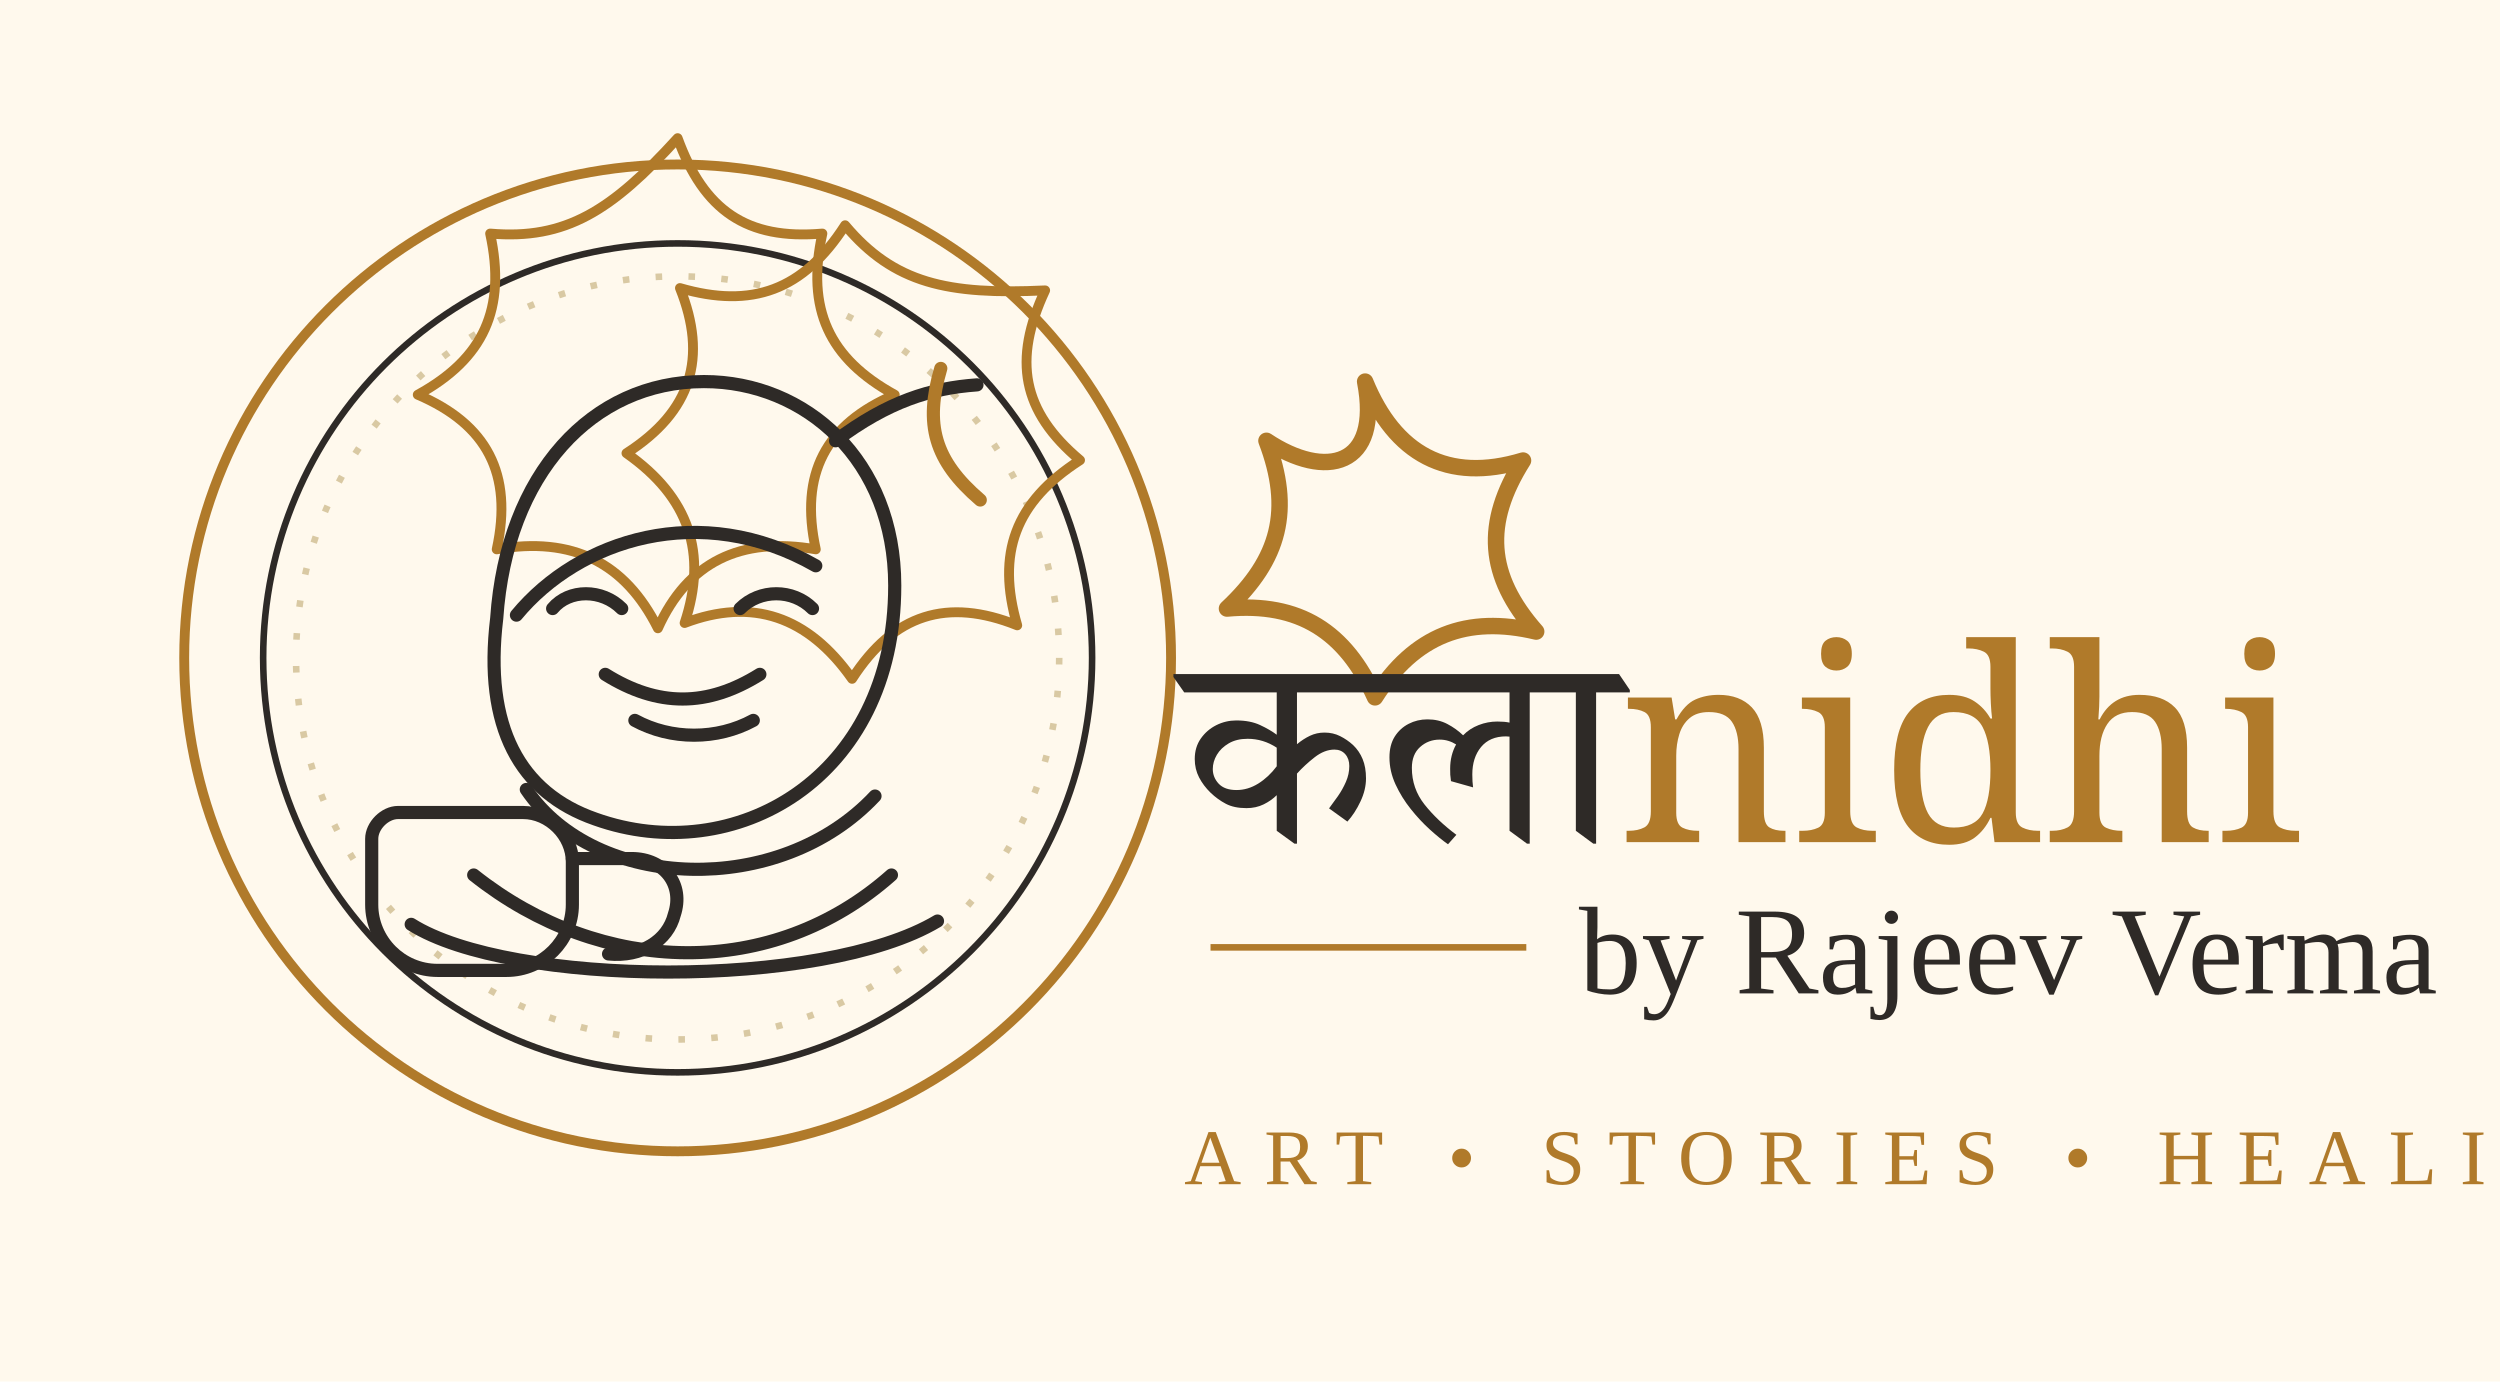
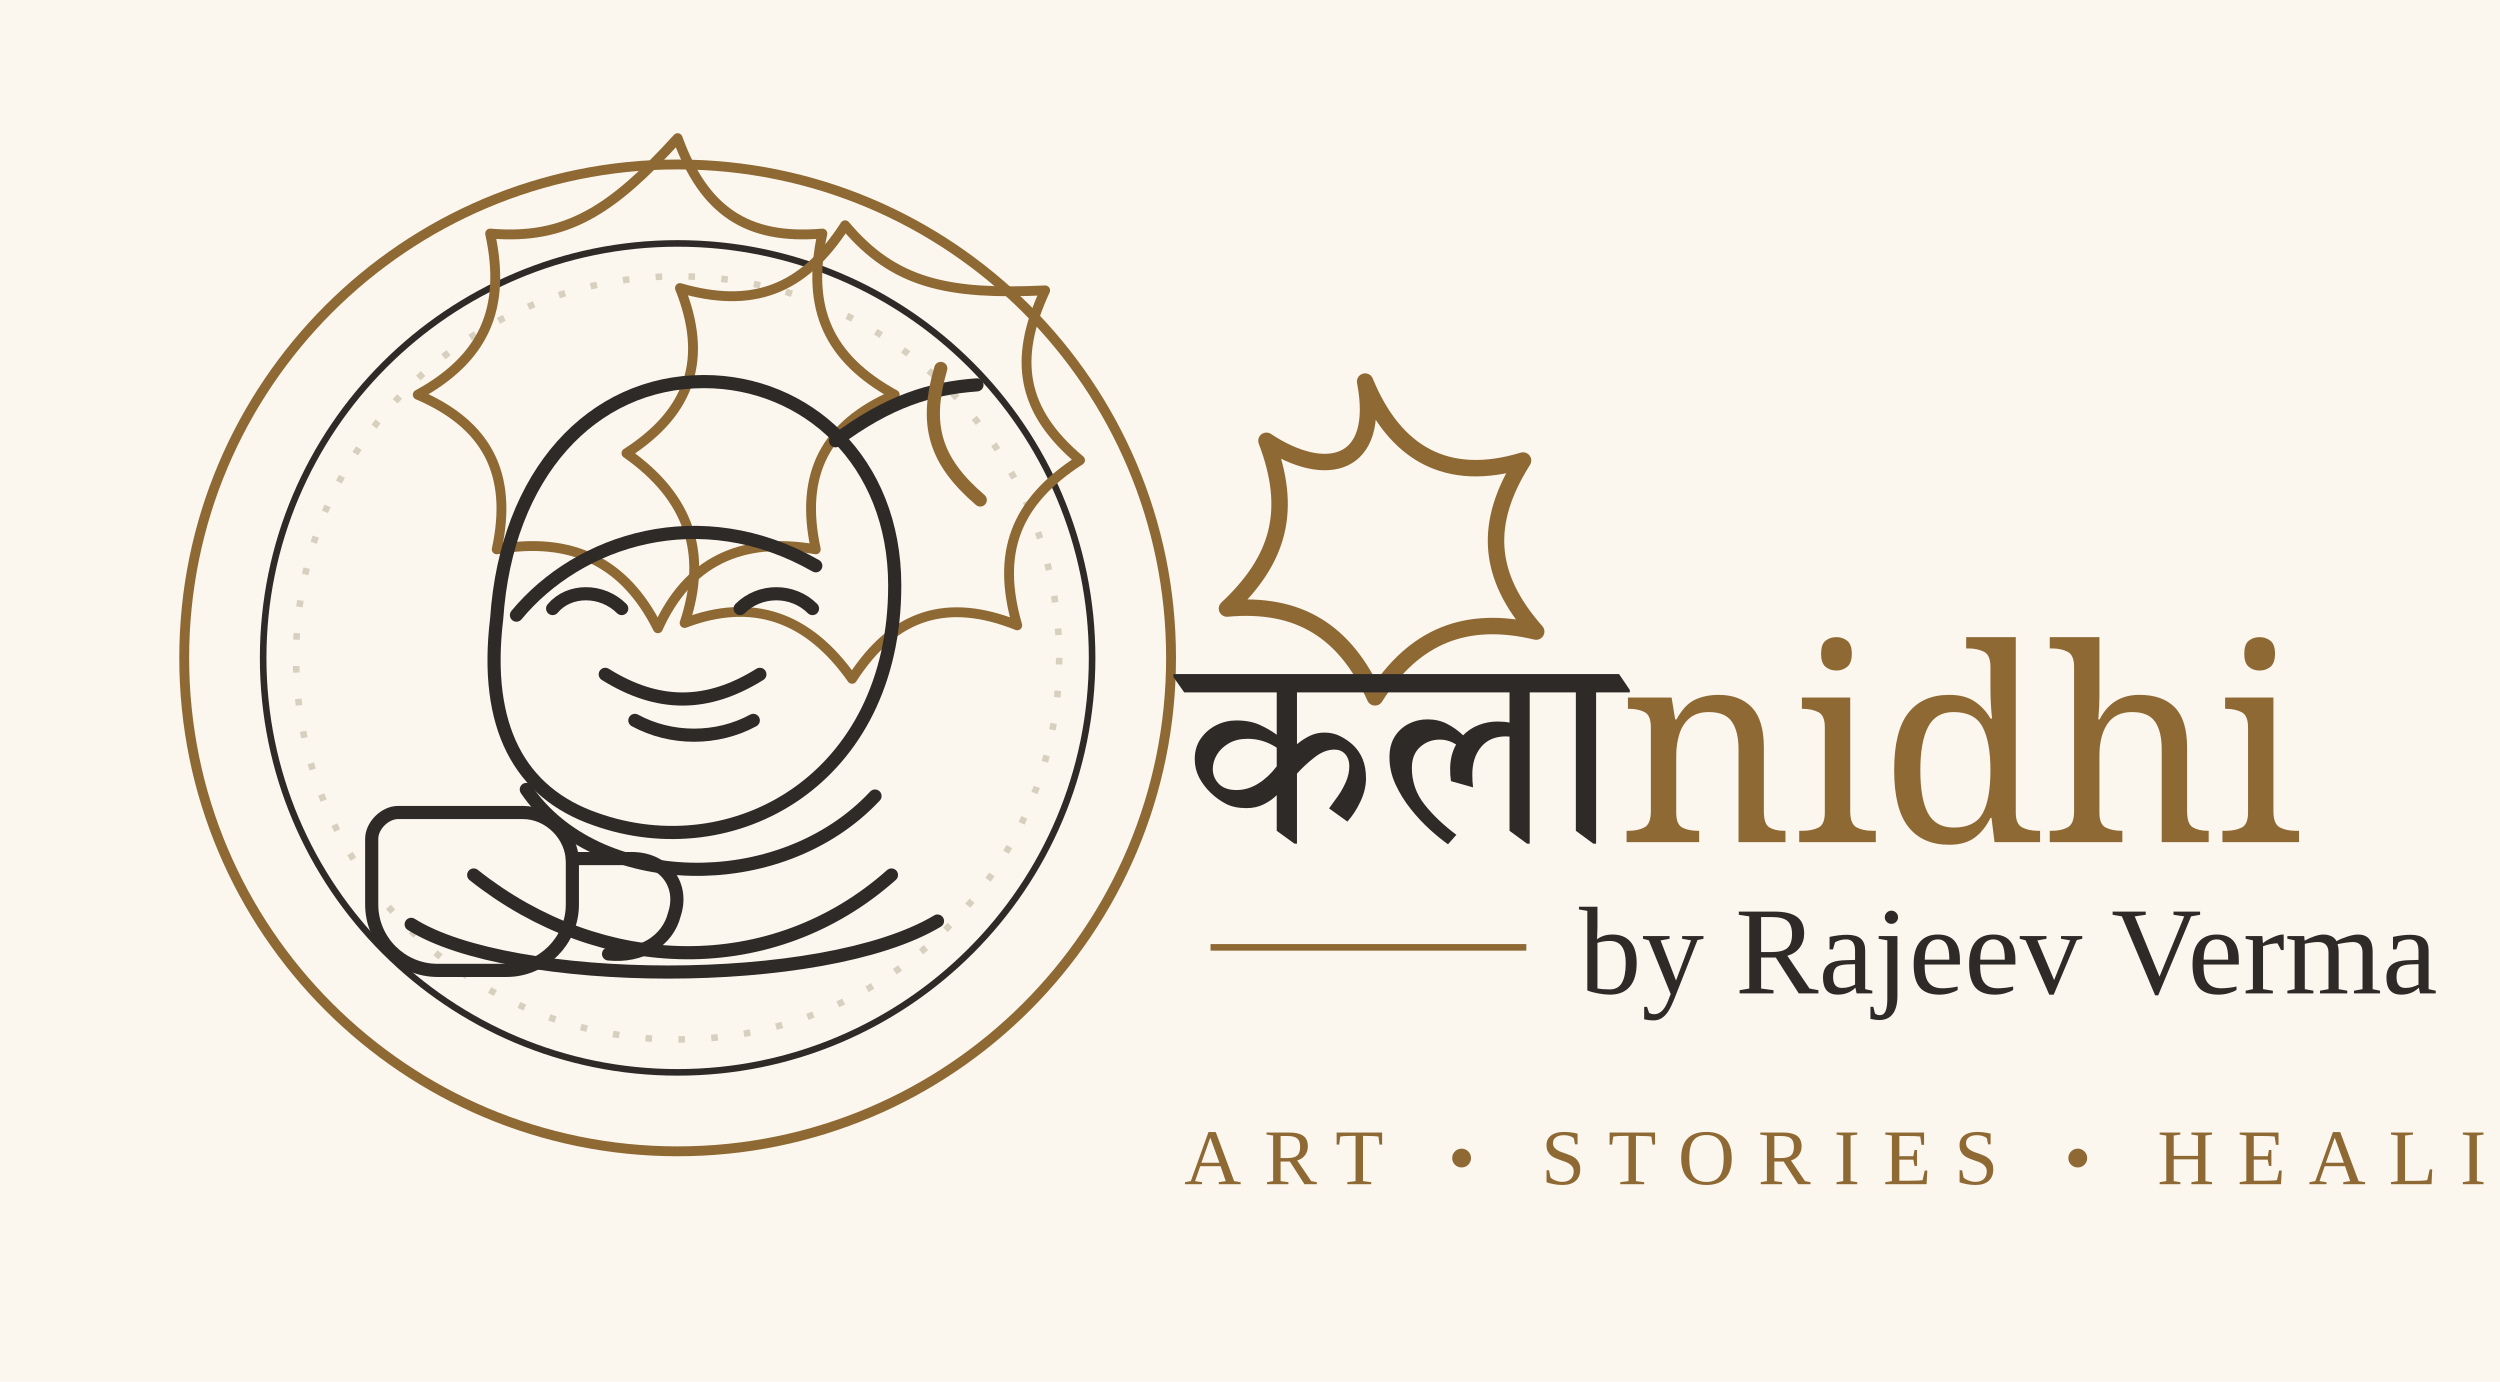
<svg xmlns="http://www.w3.org/2000/svg" viewBox="0 0 760 420" role="img" aria-labelledby="title desc">
-   <rect width="760" height="420" fill="#FFF9ED" />
+   <rect width="760" height="420" fill="#FBF7EF" />
  <g transform="translate(42 36)">
-     <circle cx="164" cy="164" r="150" fill="#FFF9ED" stroke="#B07A2A" stroke-width="3" />
+     <circle cx="164" cy="164" r="150" fill="#FBF7EF" stroke="#8F6934" stroke-width="3" />
    <circle cx="164" cy="164" r="126" fill="none" stroke="#2E2A27" stroke-width="2" />
-     <circle cx="164" cy="164" r="116" fill="none" stroke="#D9C9A3" stroke-width="2" stroke-dasharray="2 8" />
-     <g fill="none" stroke="#B07A2A" stroke-width="3" stroke-linecap="round" stroke-linejoin="round">
+     <circle cx="164" cy="164" r="116" fill="none" stroke="#D8D0BF" stroke-width="2" stroke-dasharray="2 8" />
+     <g fill="none" stroke="#8F6934" stroke-width="3" stroke-linecap="round" stroke-linejoin="round">
      <path d="M164 6c8 22 21 31 44 29-5 23 2 38 22 49-21 9-29 24-24 47-23-4-39 4-48 24-10-20-26-28-49-24 5-23-3-38-24-47 20-11 27-26 22-49 23 2 37-7 57-29Z" />
      <path d="M164 6c8 22 21 31 44 29-5 23 2 38 22 49-21 9-29 24-24 47-23-4-39 4-48 24-10-20-26-28-49-24 5-23-3-38-24-47 20-11 27-26 22-49 23 2 37-7 57-29Z" transform="rotate(45 164 164)" />
    </g>
    <g fill="none" stroke="#2E2A27" stroke-width="4" stroke-linecap="round" stroke-linejoin="round">
      <path d="M109 152c3-44 29-72 63-72 31 0 58 24 58 62 0 59-49 86-91 71-23-8-34-28-30-61Z" />
      <path d="M115 151c19-23 56-35 91-15M126 149c5-6 15-6 21 0m36 0c6-6 16-6 22 0M142 169c16 10 31 10 47 0M151 183c11 6 25 6 36 0M118 204c21 31 77 33 106 2M102 230c39 31 91 32 127 0M83 245c30 19 125 20 160-1" />
      <path d="M79 211h38c8 0 15 7 15 15v13c0 11-9 20-20 20H91c-11 0-20-9-20-20v-20c0-4 4-8 8-8Z" />
      <path d="M132 225h18c10 0 16 8 13 17-2 8-10 13-20 12M212 98c16-12 29-16 43-17" />
    </g>
-     <path d="M244 76c-5 17-2 28 12 40" fill="none" stroke="#B07A2A" stroke-width="4" stroke-linecap="round" />
+     <path d="M244 76c-5 17-2 28 12 40" fill="none" stroke="#8F6934" stroke-width="4" stroke-linecap="round" />
  </g>
  <g transform="translate(360 114)">
-     <path d="M55 2c9 22 25 31 48 24-12 19-11 35 4 52-21-5-37 1-49 20-9-20-23-29-45-27 16-15 20-30 12-51 18 12 35 8 30-18Z" fill="none" stroke="#B07A2A" stroke-width="5" stroke-linejoin="round" />
-     <text x="0" y="142" font-family="'Noto Serif Devanagari', 'Nirmala UI', Georgia, serif" font-size="82" fill="#2E2A27">कला<tspan fill="#B07A2A">nidhi</tspan>
+     <path d="M55 2c9 22 25 31 48 24-12 19-11 35 4 52-21-5-37 1-49 20-9-20-23-29-45-27 16-15 20-30 12-51 18 12 35 8 30-18Z" fill="none" stroke="#8F6934" stroke-width="5" stroke-linejoin="round" />
+     <text x="0" y="142" font-family="'Noto Serif Devanagari', 'Nirmala UI', Georgia, serif" font-size="82" fill="#2E2A27">कला<tspan fill="#8F6934">nidhi</tspan>
    </text>
-     <line x1="8" y1="174" x2="104" y2="174" stroke="#B07A2A" stroke-width="2" />
+     <line x1="8" y1="174" x2="104" y2="174" stroke="#8F6934" stroke-width="2" />
    <text x="120" y="188" font-family="Georgia, 'Times New Roman', serif" font-size="38" fill="#2E2A27">by Rajeev Verma</text>
-     <line x1="424" y1="174" x2="516" y2="174" stroke="#B07A2A" stroke-width="2" />
-     <text x="0" y="246" font-family="Georgia, 'Times New Roman', serif" font-size="24" letter-spacing="7" fill="#B07A2A">ART • STORIES • HEALING</text>
+     <line x1="424" y1="174" x2="516" y2="174" stroke="#8F6934" stroke-width="2" />
+     <text x="0" y="246" font-family="Georgia, 'Times New Roman', serif" font-size="24" letter-spacing="7" fill="#8F6934">ART • STORIES • HEALING</text>
  </g>
</svg>
